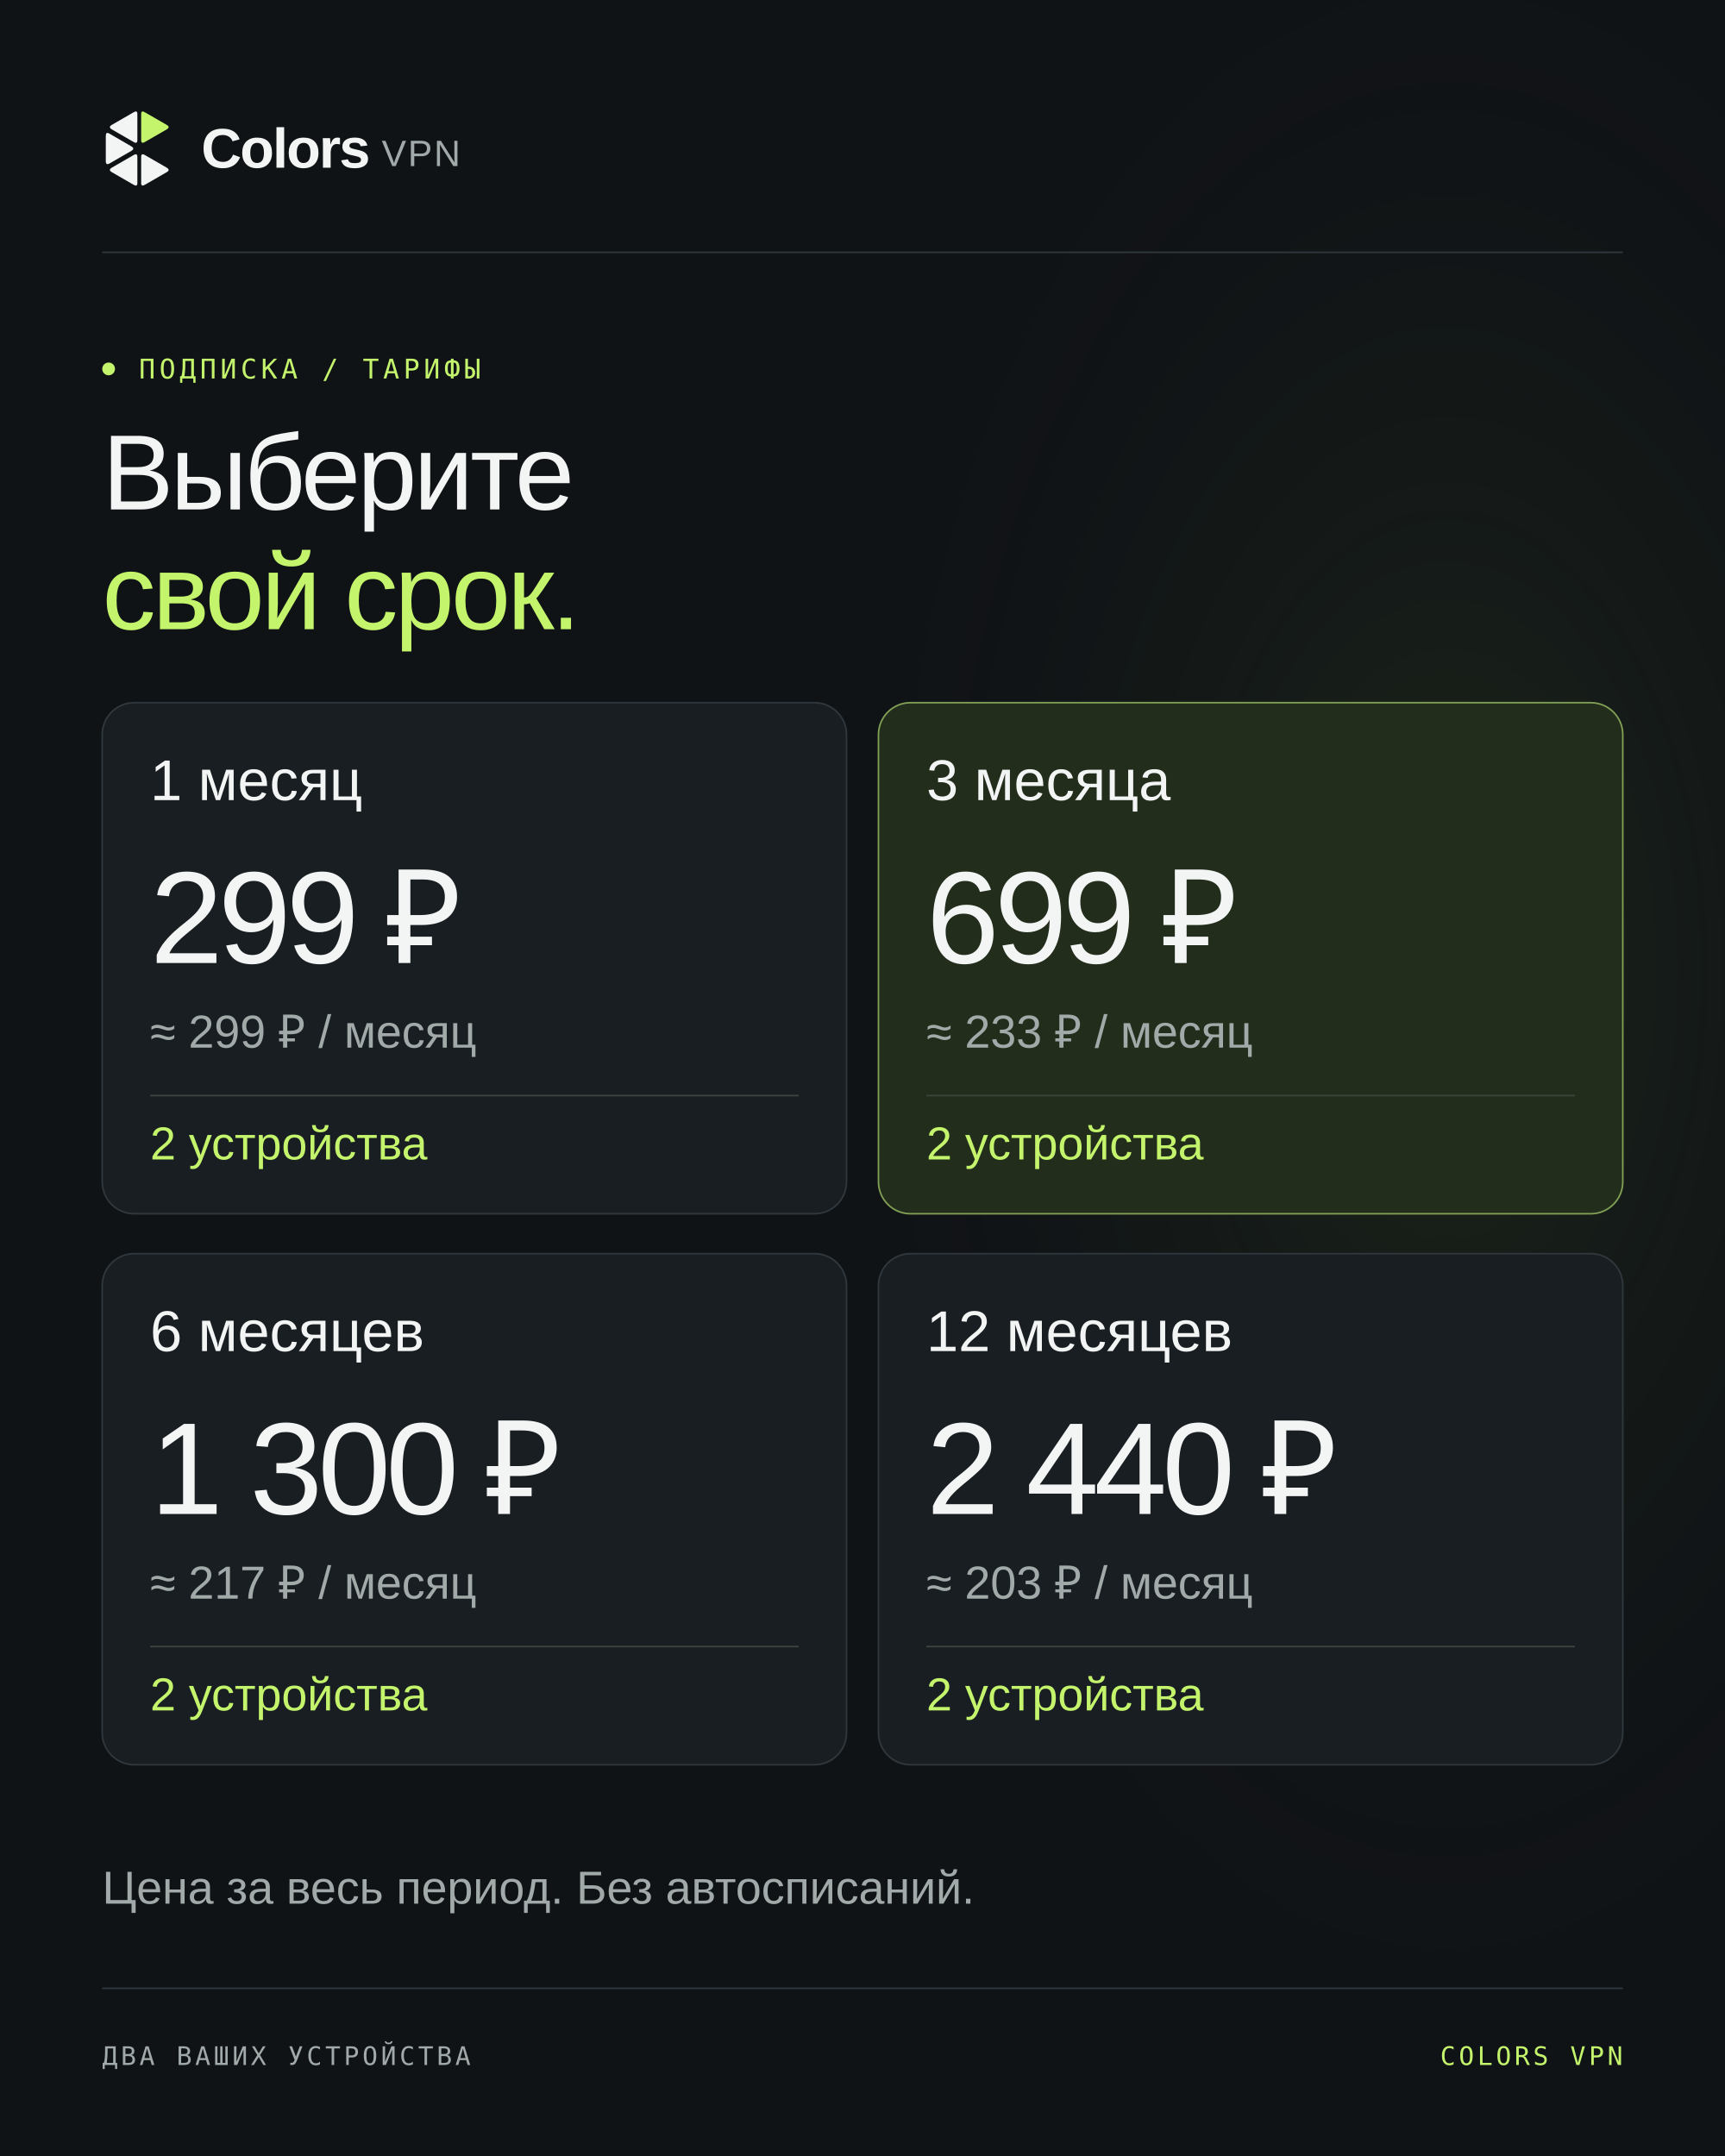
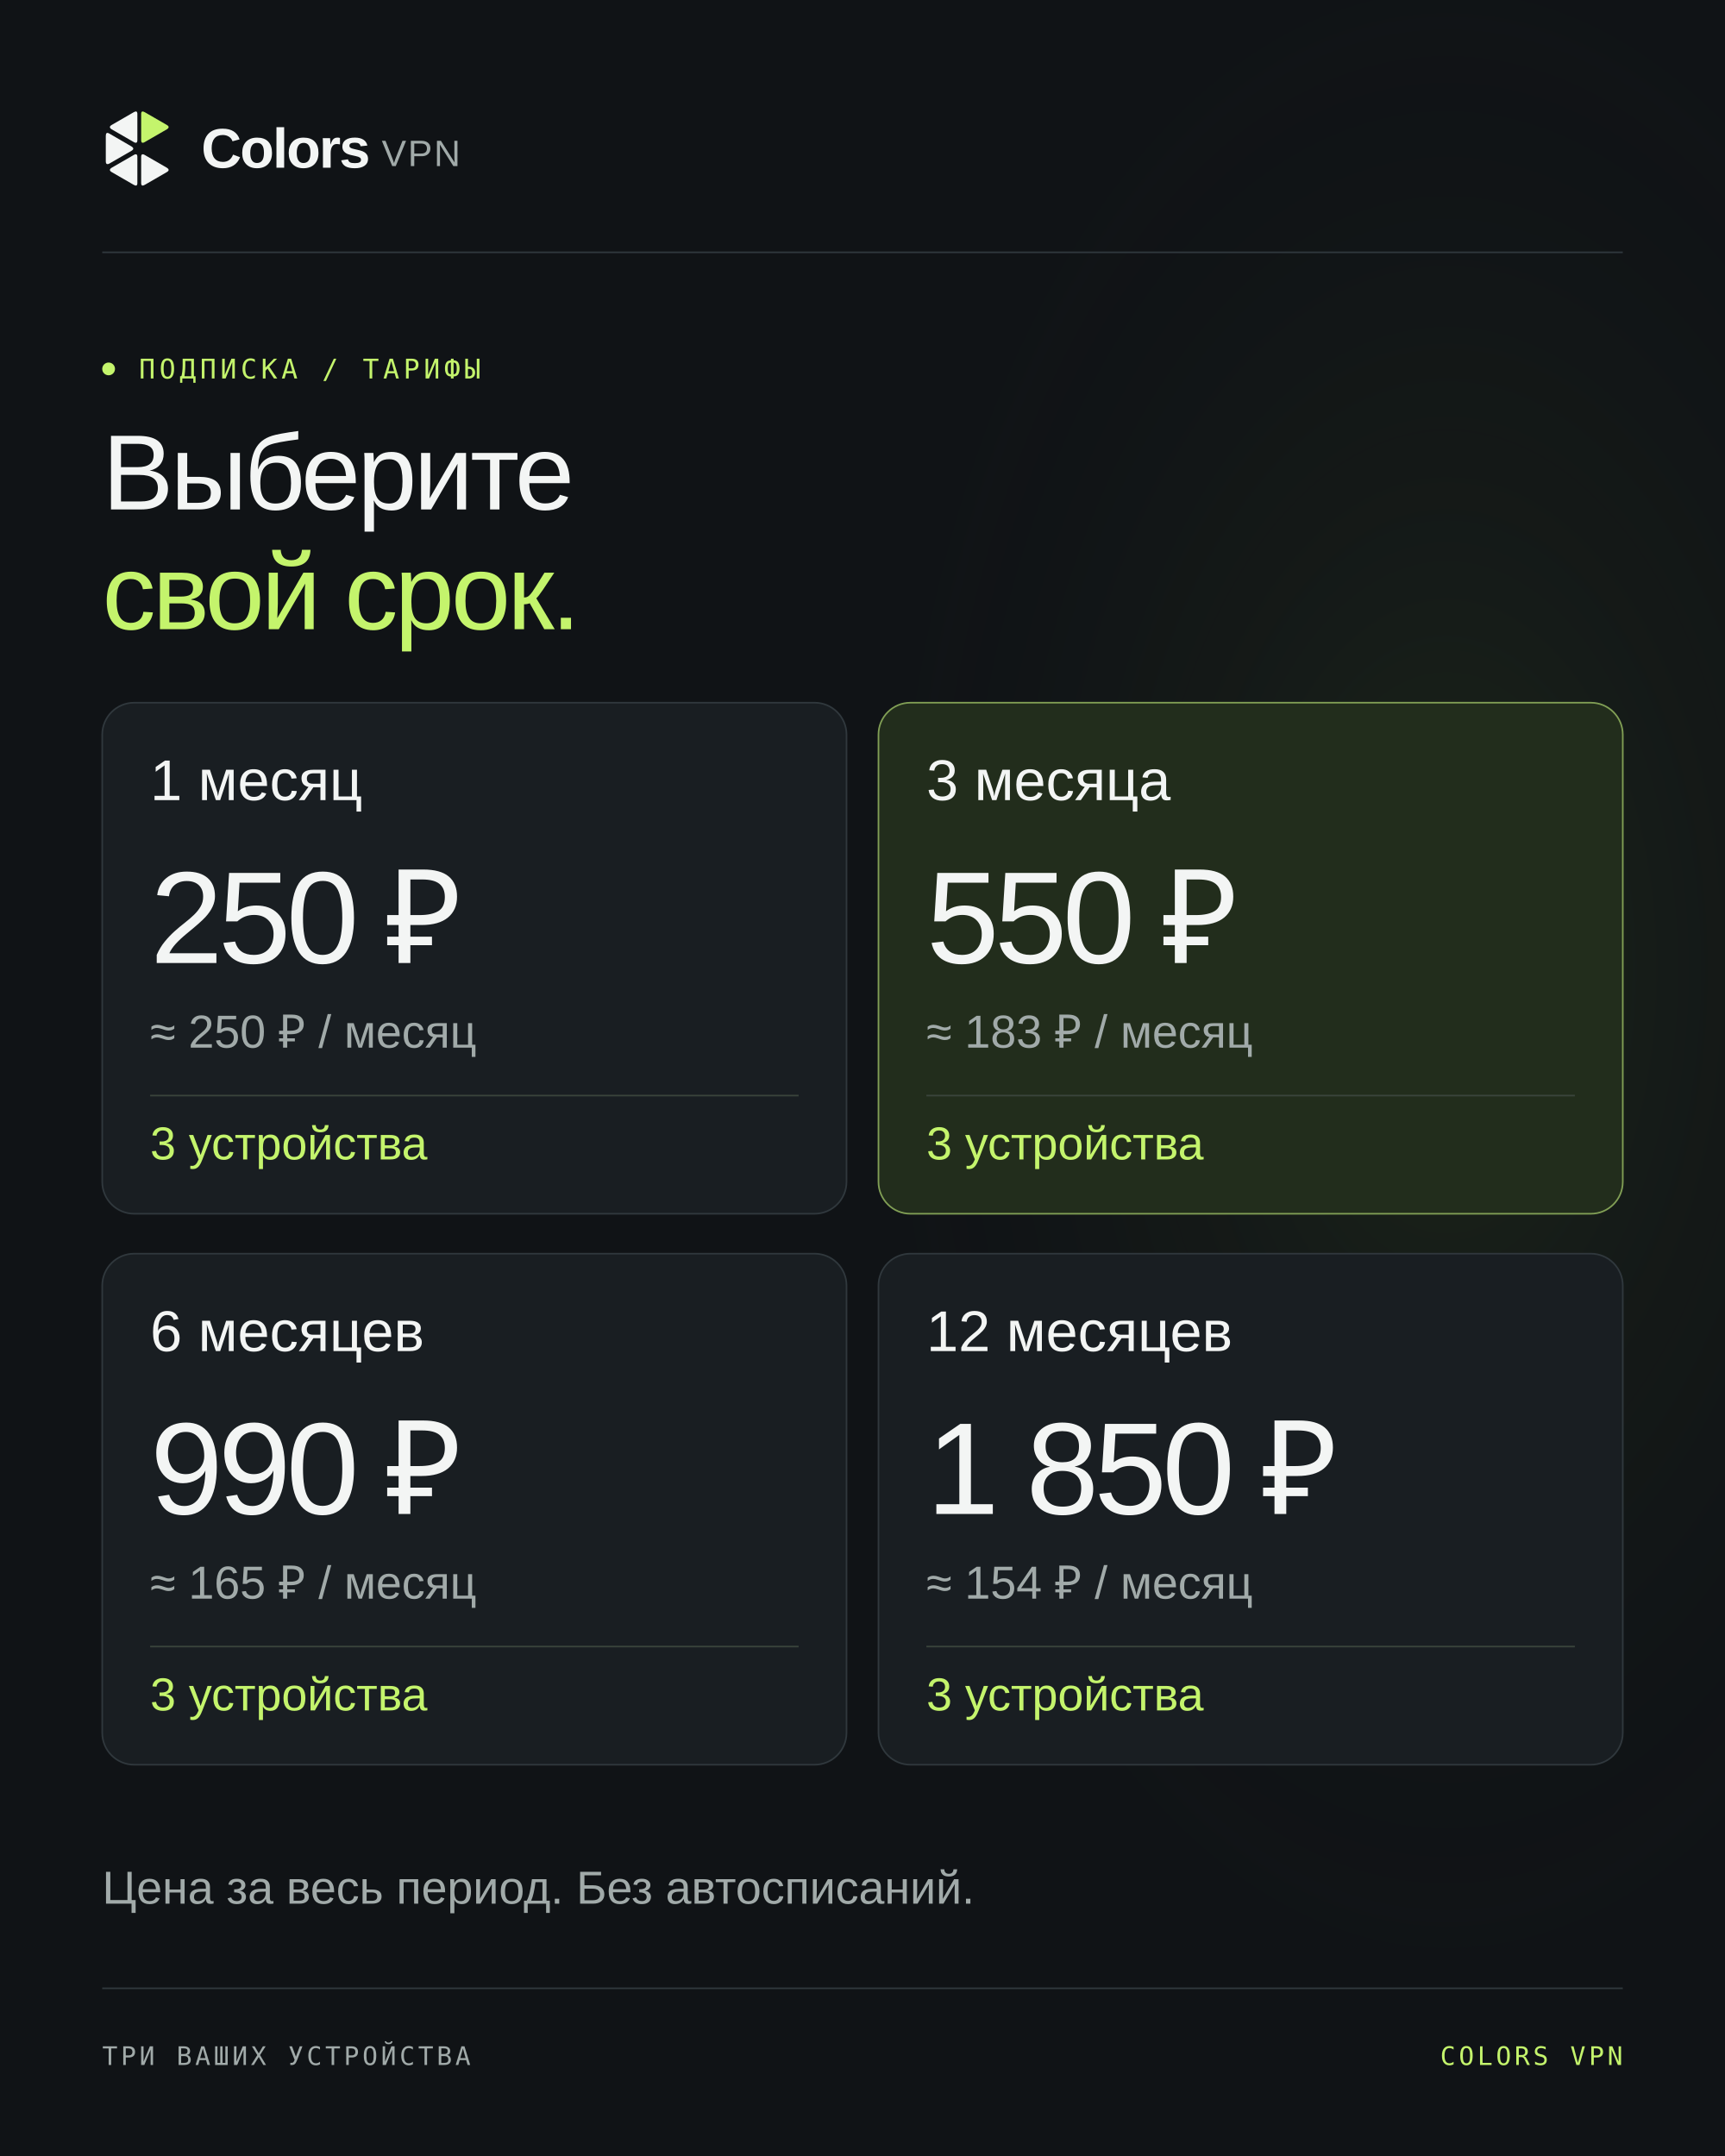
<svg xmlns="http://www.w3.org/2000/svg" width="1080" height="1350" viewBox="0 0 1080 1350" role="img" aria-label="Colors VPN">
  <defs>
    <radialGradient id="halo">
      <stop stop-color="#648d31" stop-opacity=".16" />
      <stop offset="1" stop-color="#101316" stop-opacity="0" />
    </radialGradient>
    <linearGradient id="plate" x2="1" y2="1">
      <stop stop-color="#263724" />
      <stop offset="1" stop-color="#141c18" />
    </linearGradient>
  </defs>
  <g font-family="Segoe UI,Arial,sans-serif">
    <rect width="1080" height="1350" fill="#101316" />
    <ellipse cx="907.2" cy="607.5" rx="388.8" ry="675" fill="url(#halo)" />
    <g transform="translate(66,68) scale(0.1190476)">
      <g fill="#f3f5f4">
        <path d="M168 28Q168 8 149 19L33 86Q14 97 33 109L149 176Q168 187 168 166Z" />
        <path d="M20 131Q2 121 2 143V277Q2 299 21 289L137 222Q156 211 137 199Z" />
        <path d="M168 254Q168 233 149 244L33 311Q14 323 33 334L149 401Q168 412 168 392Z" />
        <path d="M188 254Q188 233 207 244L323 311Q342 323 323 334L207 401Q188 412 188 392Z" />
      </g>
      <path fill="#c4f46c" d="M188 28Q188 8 207 19L323 86Q342 97 323 109L207 176Q188 187 188 166Z" />
    </g>
    <text x="126" y="105" font-size="35" fill="#f3f5f4" font-weight="600" letter-spacing="-1">Colors</text>
    <text x="239" y="104" font-size="23" fill="#a1aaa9" font-weight="400" letter-spacing="1">VPN</text>
    <path d="M64 158H1016" stroke="#30383d" />
    <circle cx="68" cy="231" r="4" fill="#c4f46c" />
    <text x="87" y="237" font-size="17" fill="#c4f46c" font-weight="400" font-family="Consolas,monospace" letter-spacing="2.5">ПОДПИСКА / ТАРИФЫ</text>
    <text x="64" y="319" font-size="67" fill="#f3f5f4" font-weight="500" letter-spacing="-2">Выберите</text>
    <text x="64" y="394" font-size="67" fill="#c4f46c" font-weight="500" letter-spacing="-2">свой срок.</text>
    <rect x="64" y="440" width="466" height="320" rx="20" fill="#191e22" stroke="#30383d" />
    <text x="94" y="501" font-size="36" fill="#f3f5f4" font-weight="500">1 месяц</text>
-     <text x="94" y="603" font-size="82" fill="#f3f5f4" font-weight="500" letter-spacing="-3">299 ₽</text>
-     <text x="94" y="656" font-size="29" fill="#a1aaa9" font-weight="400">≈ 299 ₽ / месяц</text>
+     <text x="94" y="603" font-size="82" fill="#f3f5f4" font-weight="500" letter-spacing="-3">250 ₽</text>
+     <text x="94" y="656" font-size="29" fill="#a1aaa9" font-weight="400">≈ 250 ₽ / месяц</text>
    <path d="M94 686H500" stroke="#3a443c" />
-     <text x="94" y="726" font-size="29" fill="#c4f46c" font-weight="400">2 устройства</text>
+     <text x="94" y="726" font-size="29" fill="#c4f46c" font-weight="400">3 устройства</text>
    <rect x="550" y="440" width="466" height="320" rx="20" fill="#222d1c" stroke="#819f55" />
    <text x="580" y="501" font-size="36" fill="#f3f5f4" font-weight="500">3 месяца</text>
-     <text x="580" y="603" font-size="82" fill="#f3f5f4" font-weight="500" letter-spacing="-3">699 ₽</text>
-     <text x="580" y="656" font-size="29" fill="#a1aaa9" font-weight="400">≈ 233 ₽ / месяц</text>
+     <text x="580" y="603" font-size="82" fill="#f3f5f4" font-weight="500" letter-spacing="-3">550 ₽</text>
+     <text x="580" y="656" font-size="29" fill="#a1aaa9" font-weight="400">≈ 183 ₽ / месяц</text>
    <path d="M580 686H986" stroke="#3a443c" />
-     <text x="580" y="726" font-size="29" fill="#c4f46c" font-weight="400">2 устройства</text>
+     <text x="580" y="726" font-size="29" fill="#c4f46c" font-weight="400">3 устройства</text>
    <rect x="64" y="785" width="466" height="320" rx="20" fill="#191e22" stroke="#30383d" />
    <text x="94" y="846" font-size="36" fill="#f3f5f4" font-weight="500">6 месяцев</text>
-     <text x="94" y="948" font-size="82" fill="#f3f5f4" font-weight="500" letter-spacing="-3">1 300 ₽</text>
-     <text x="94" y="1001" font-size="29" fill="#a1aaa9" font-weight="400">≈ 217 ₽ / месяц</text>
+     <text x="94" y="948" font-size="82" fill="#f3f5f4" font-weight="500" letter-spacing="-3">990 ₽</text>
+     <text x="94" y="1001" font-size="29" fill="#a1aaa9" font-weight="400">≈ 165 ₽ / месяц</text>
    <path d="M94 1031H500" stroke="#3a443c" />
-     <text x="94" y="1071" font-size="29" fill="#c4f46c" font-weight="400">2 устройства</text>
+     <text x="94" y="1071" font-size="29" fill="#c4f46c" font-weight="400">3 устройства</text>
    <rect x="550" y="785" width="466" height="320" rx="20" fill="#191e22" stroke="#30383d" />
    <text x="580" y="846" font-size="36" fill="#f3f5f4" font-weight="500">12 месяцев</text>
-     <text x="580" y="948" font-size="82" fill="#f3f5f4" font-weight="500" letter-spacing="-3">2 440 ₽</text>
-     <text x="580" y="1001" font-size="29" fill="#a1aaa9" font-weight="400">≈ 203 ₽ / месяц</text>
+     <text x="580" y="948" font-size="82" fill="#f3f5f4" font-weight="500" letter-spacing="-3">1 850 ₽</text>
+     <text x="580" y="1001" font-size="29" fill="#a1aaa9" font-weight="400">≈ 154 ₽ / месяц</text>
    <path d="M580 1031H986" stroke="#3a443c" />
-     <text x="580" y="1071" font-size="29" fill="#c4f46c" font-weight="400">2 устройства</text>
+     <text x="580" y="1071" font-size="29" fill="#c4f46c" font-weight="400">3 устройства</text>
    <text x="64" y="1192" font-size="29" fill="#a1aaa9" font-weight="400">Цена за весь период. Без автосписаний.</text>
    <path d="M64 1245H1016" stroke="#30383d" />
-     <text x="64" y="1293" font-size="16" fill="#a1aaa9" font-weight="400" font-family="Consolas,monospace" letter-spacing="2">ДВА ВАШИХ УСТРОЙСТВА</text>
+     <text x="64" y="1293" font-size="16" fill="#a1aaa9" font-weight="400" font-family="Consolas,monospace" letter-spacing="2">ТРИ ВАШИХ УСТРОЙСТВА</text>
    <text x="1016" y="1293" font-size="16" fill="#c4f46c" font-weight="400" text-anchor="end" font-family="Consolas,monospace" letter-spacing="2">COLORS VPN</text>
  </g>
</svg>
